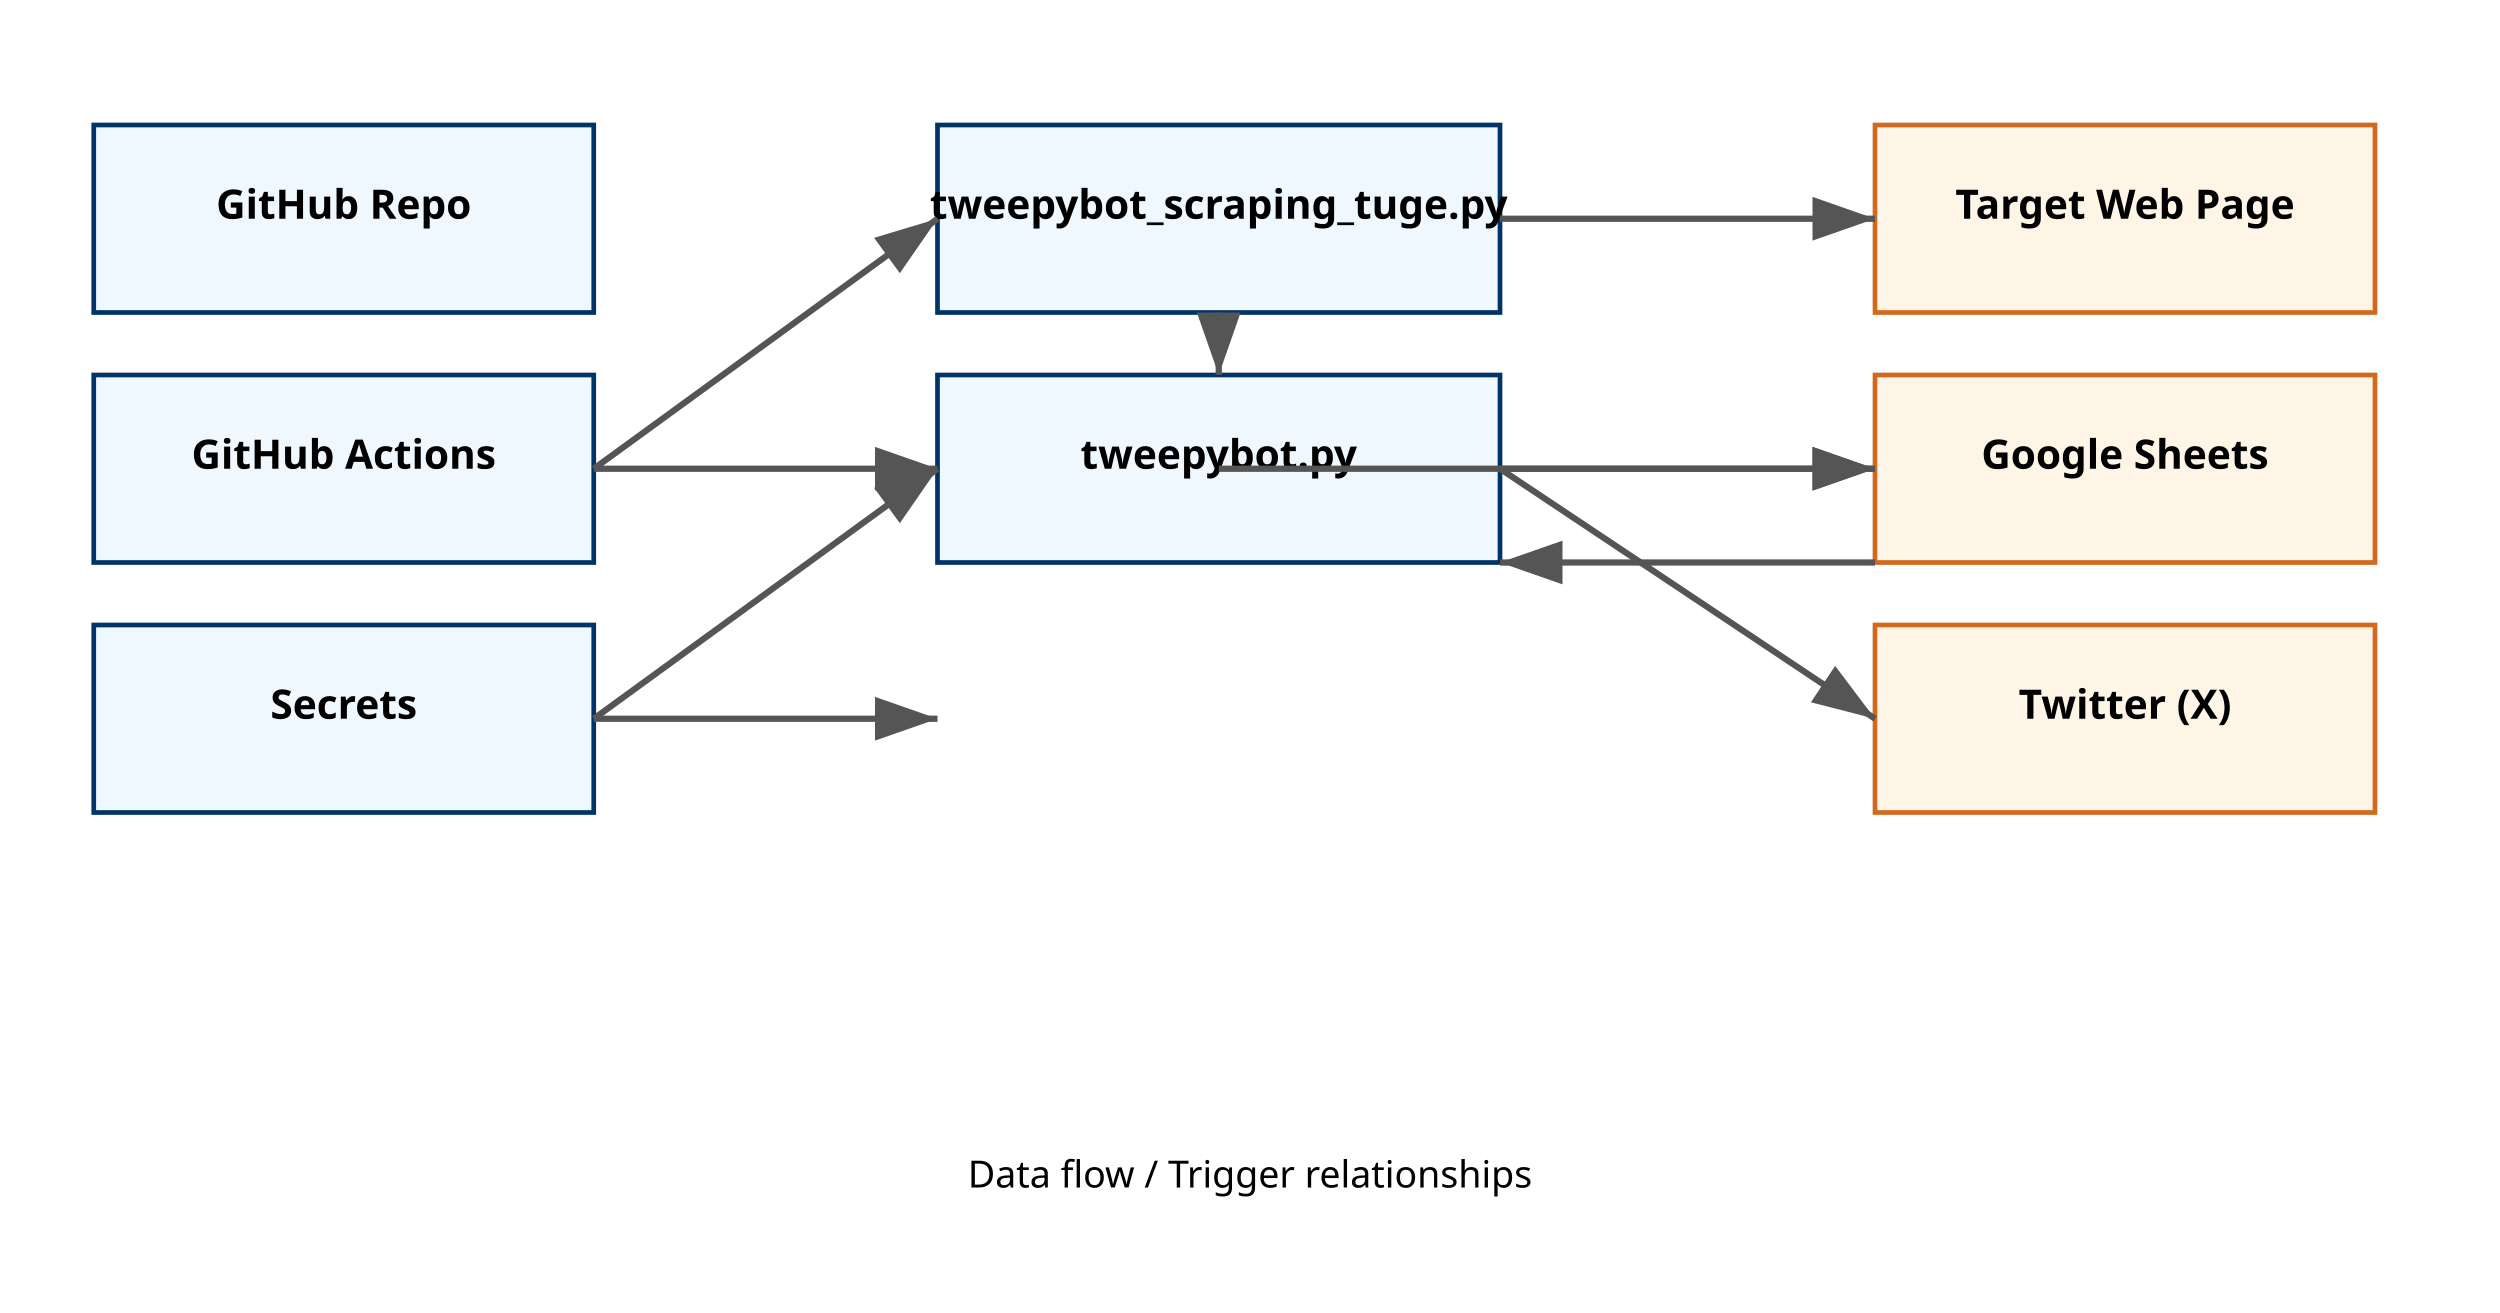
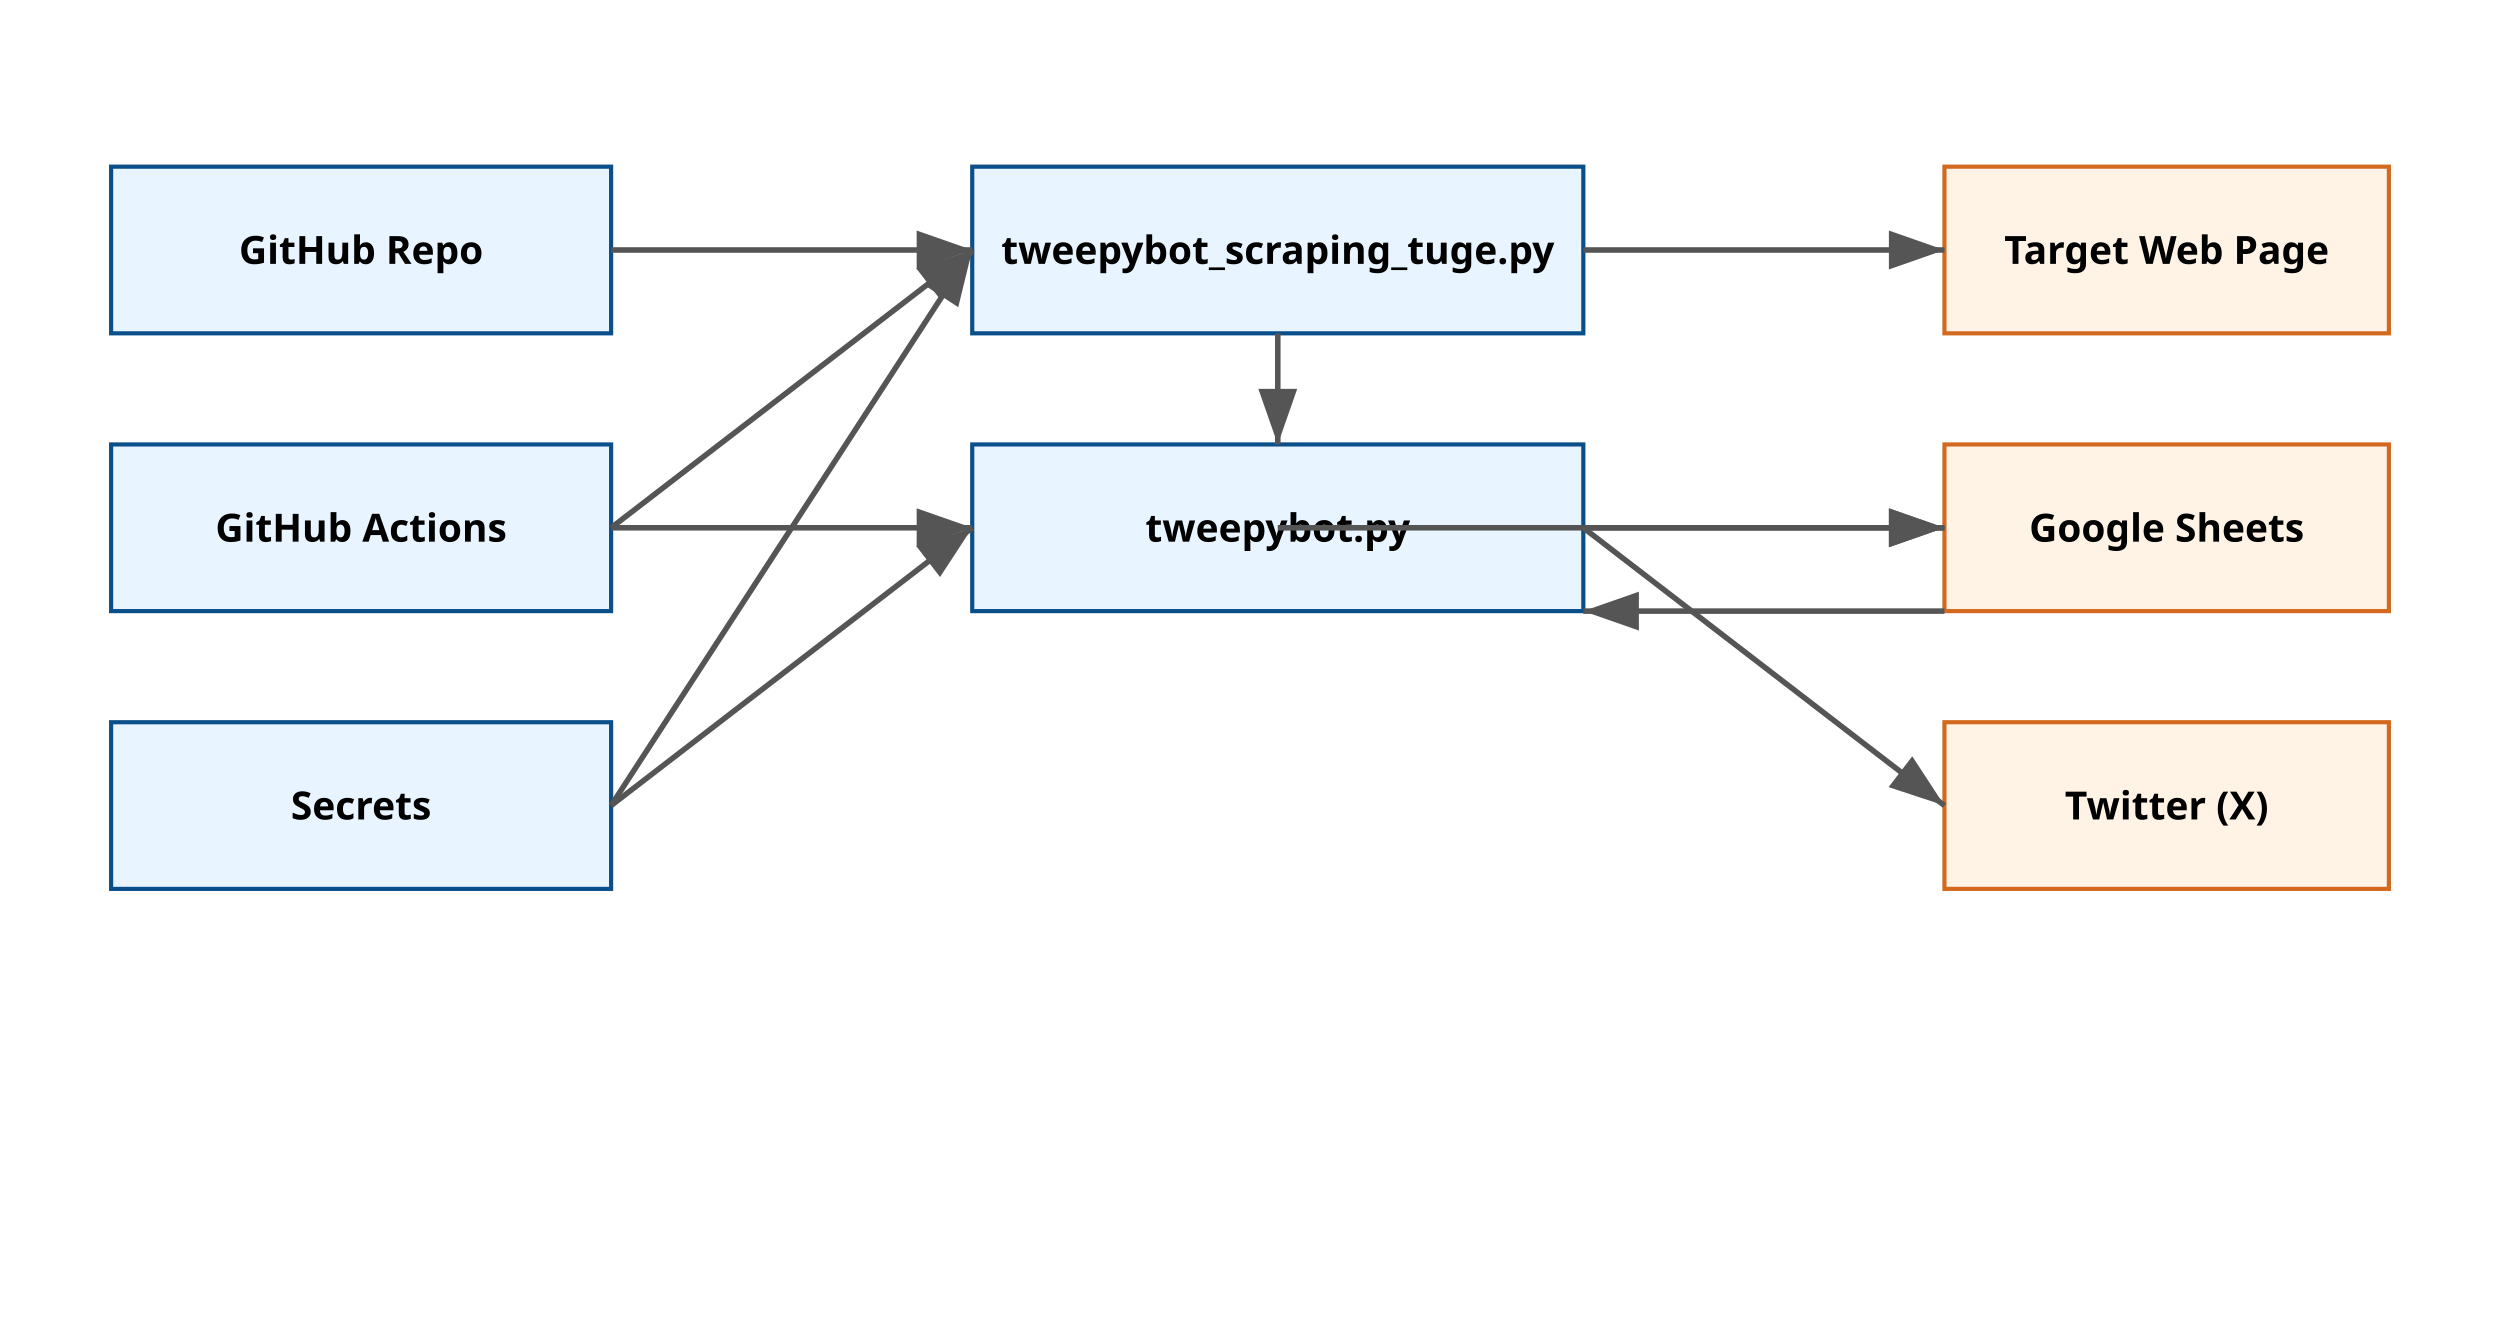
- <svg xmlns="http://www.w3.org/2000/svg" width="800" height="420" viewBox="0 0 800 420" font-family="sans-serif">
+ <svg xmlns="http://www.w3.org/2000/svg" width="900" height="480" viewBox="0 0 900 480" font-family="sans-serif">
  <style>
-     .box { fill:#f0f8ff; stroke:#036; stroke-width:1.5; }
-     .cloud { fill:#fff5e6; stroke:#d2691e; stroke-width:1.5; }
-     .arrow { stroke:#555; stroke-width:2; marker-end:url(#arrowhead); }
-     .label { font-size:13px; font-weight:bold; fill:#000; }
+     .bluebox { fill:#e8f4ff; stroke:#0b4f8a; stroke-width:1.5; }
+     .orangebox { fill:#fff3e6; stroke:#d2691e; stroke-width:1.5; }
+     .arrow { stroke:#555; stroke-width:2; marker-end:url(#mArrow); }
+     .label { font-size:14px; font-weight:bold; fill:#000; }
  </style>
  <defs>
-     <marker id="arrowhead" markerWidth="10" markerHeight="7" refX="10" refY="3.5" orient="auto">
+     <marker id="mArrow" markerWidth="10" markerHeight="7" refX="10" refY="3.5" orient="auto">
      <polygon points="0 0, 10 3.5, 0 7" fill="#555" />
    </marker>
  </defs>
-   <rect x="30" y="40" width="160" height="60" class="box" />
-   <text x="110" y="70" text-anchor="middle" class="label">GitHub Repo</text>
-   <rect x="30" y="120" width="160" height="60" class="box" />
-   <text x="110" y="150" text-anchor="middle" class="label">GitHub Actions</text>
-   <rect x="30" y="200" width="160" height="60" class="box" />
-   <text x="110" y="230" text-anchor="middle" class="label">Secrets</text>
-   <rect x="300" y="40" width="180" height="60" class="box" />
-   <text x="390" y="70" text-anchor="middle" class="label">tweepybot_scraping_tuge.py</text>
-   <rect x="300" y="120" width="180" height="60" class="box" />
-   <text x="390" y="150" text-anchor="middle" class="label">tweepybot.py</text>
-   <rect x="600" y="40" width="160" height="60" class="cloud" />
-   <text x="680" y="70" text-anchor="middle" class="label">Target Web Page</text>
-   <rect x="600" y="120" width="160" height="60" class="cloud" />
-   <text x="680" y="150" text-anchor="middle" class="label">Google Sheets</text>
-   <rect x="600" y="200" width="160" height="60" class="cloud" />
-   <text x="680" y="230" text-anchor="middle" class="label">Twitter (X)</text>
-   <line x1="190" y1="150" x2="300" y2="150" class="arrow" />
-   <line x1="190" y1="150" x2="300" y2="70" class="arrow" />
-   <line x1="190" y1="230" x2="300" y2="150" class="arrow" />
-   <line x1="190" y1="230" x2="300" y2="230" class="arrow" />
-   <line x1="480" y1="70" x2="600" y2="70" class="arrow" />
-   <line x1="390" y1="100" x2="390" y2="120" class="arrow" />
-   <line x1="390" y1="150" x2="600" y2="150" class="arrow" />
-   <line x1="480" y1="150" x2="600" y2="150" class="arrow" />
-   <line x1="480" y1="150" x2="600" y2="230" class="arrow" />
-   <line x1="600" y1="180" x2="480" y2="180" class="arrow" />
-   <text x="400" y="380" text-anchor="middle" font-size="12">Data flow / Trigger relationships</text>
+   <rect x="40" y="60" width="180" height="60" class="bluebox" />
+   <text x="130" y="95" text-anchor="middle" class="label">GitHub Repo</text>
+   <rect x="40" y="160" width="180" height="60" class="bluebox" />
+   <text x="130" y="195" text-anchor="middle" class="label">GitHub Actions</text>
+   <rect x="40" y="260" width="180" height="60" class="bluebox" />
+   <text x="130" y="295" text-anchor="middle" class="label">Secrets</text>
+   <rect x="350" y="60" width="220" height="60" class="bluebox" />
+   <text x="460" y="95" text-anchor="middle" class="label">tweepybot_scraping_tuge.py</text>
+   <rect x="350" y="160" width="220" height="60" class="bluebox" />
+   <text x="460" y="195" text-anchor="middle" class="label">tweepybot.py</text>
+   <rect x="700" y="60" width="160" height="60" class="orangebox" />
+   <text x="780" y="95" text-anchor="middle" class="label">Target Web Page</text>
+   <rect x="700" y="160" width="160" height="60" class="orangebox" />
+   <text x="780" y="195" text-anchor="middle" class="label">Google Sheets</text>
+   <rect x="700" y="260" width="160" height="60" class="orangebox" />
+   <text x="780" y="295" text-anchor="middle" class="label">Twitter (X)</text>
+   <line x1="220" y1="190" x2="350" y2="190" class="arrow" />
+   <line x1="220" y1="190" x2="350" y2="90" class="arrow" />
+   <line x1="220" y1="90" x2="350" y2="90" class="arrow" />
+   <line x1="220" y1="290" x2="350" y2="190" class="arrow" />
+   <line x1="220" y1="290" x2="350" y2="90" class="arrow" />
+   <line x1="570" y1="90" x2="700" y2="90" class="arrow" />
+   <line x1="460" y1="120" x2="460" y2="160" class="arrow" />
+   <line x1="460" y1="190" x2="700" y2="190" class="arrow" />
+   <line x1="570" y1="190" x2="700" y2="190" class="arrow" />
+   <line x1="570" y1="190" x2="700" y2="290" class="arrow" />
+   <line x1="700" y1="220" x2="570" y2="220" class="arrow" />
</svg>
